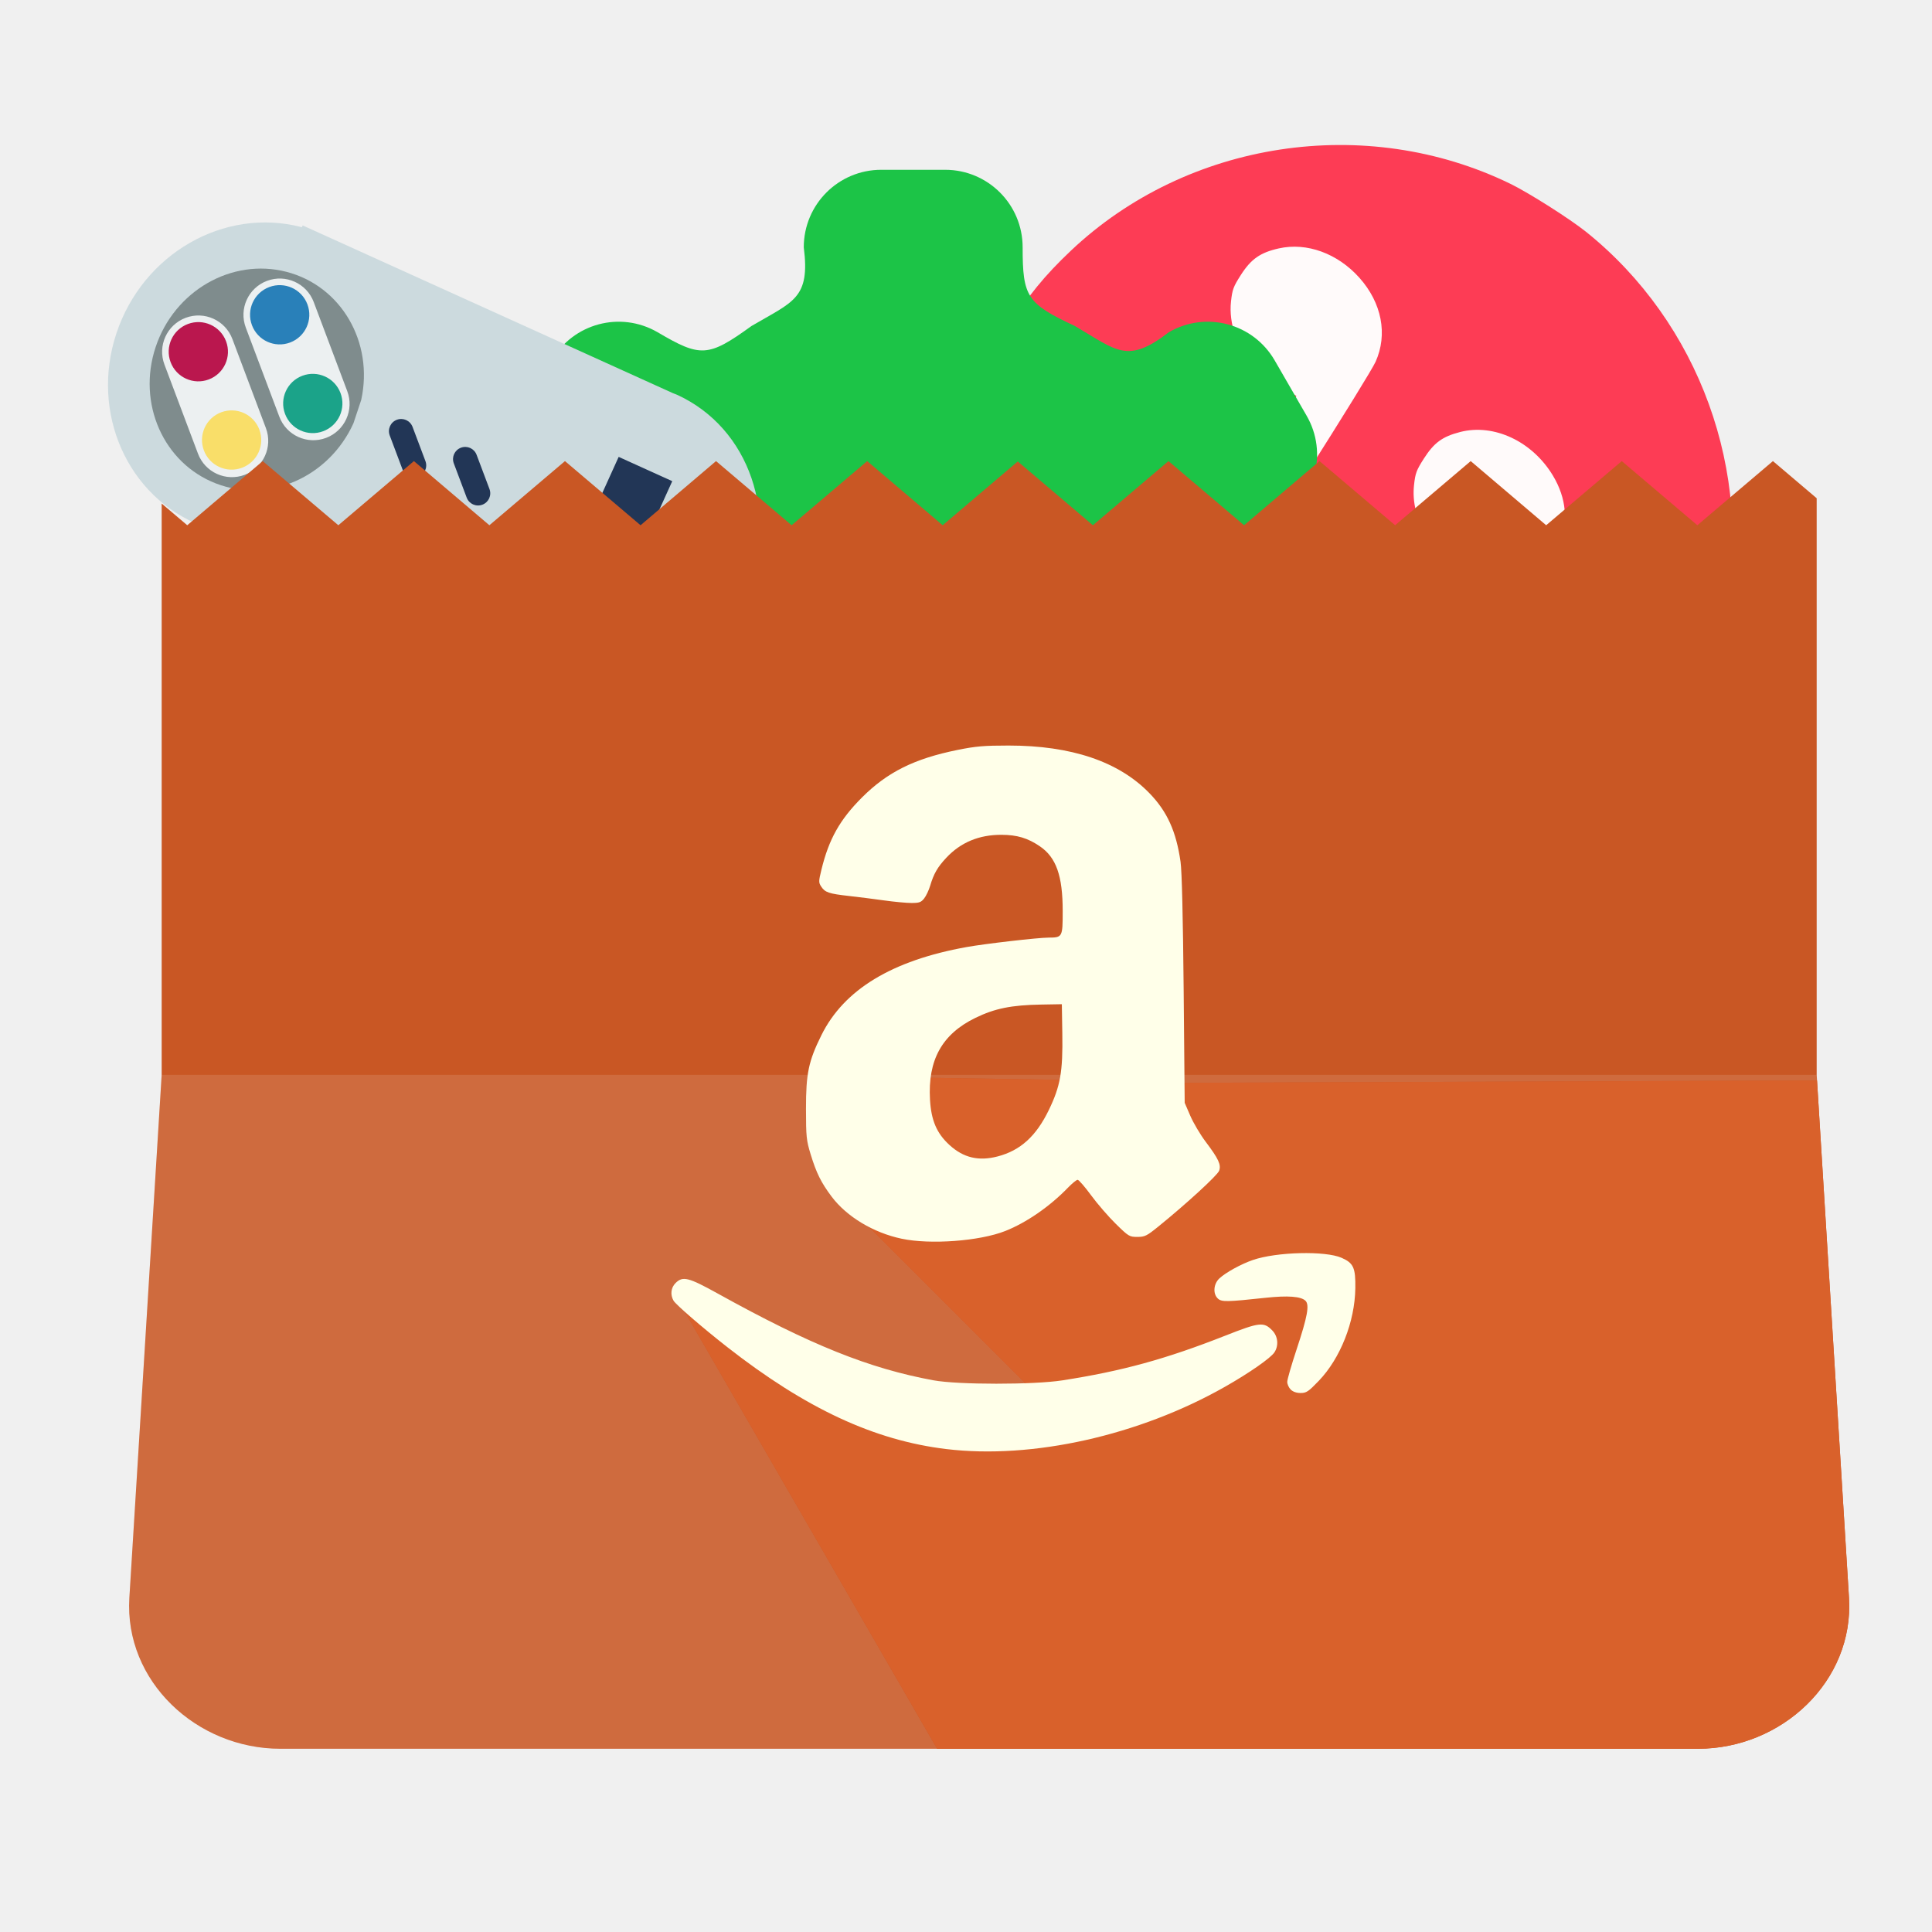
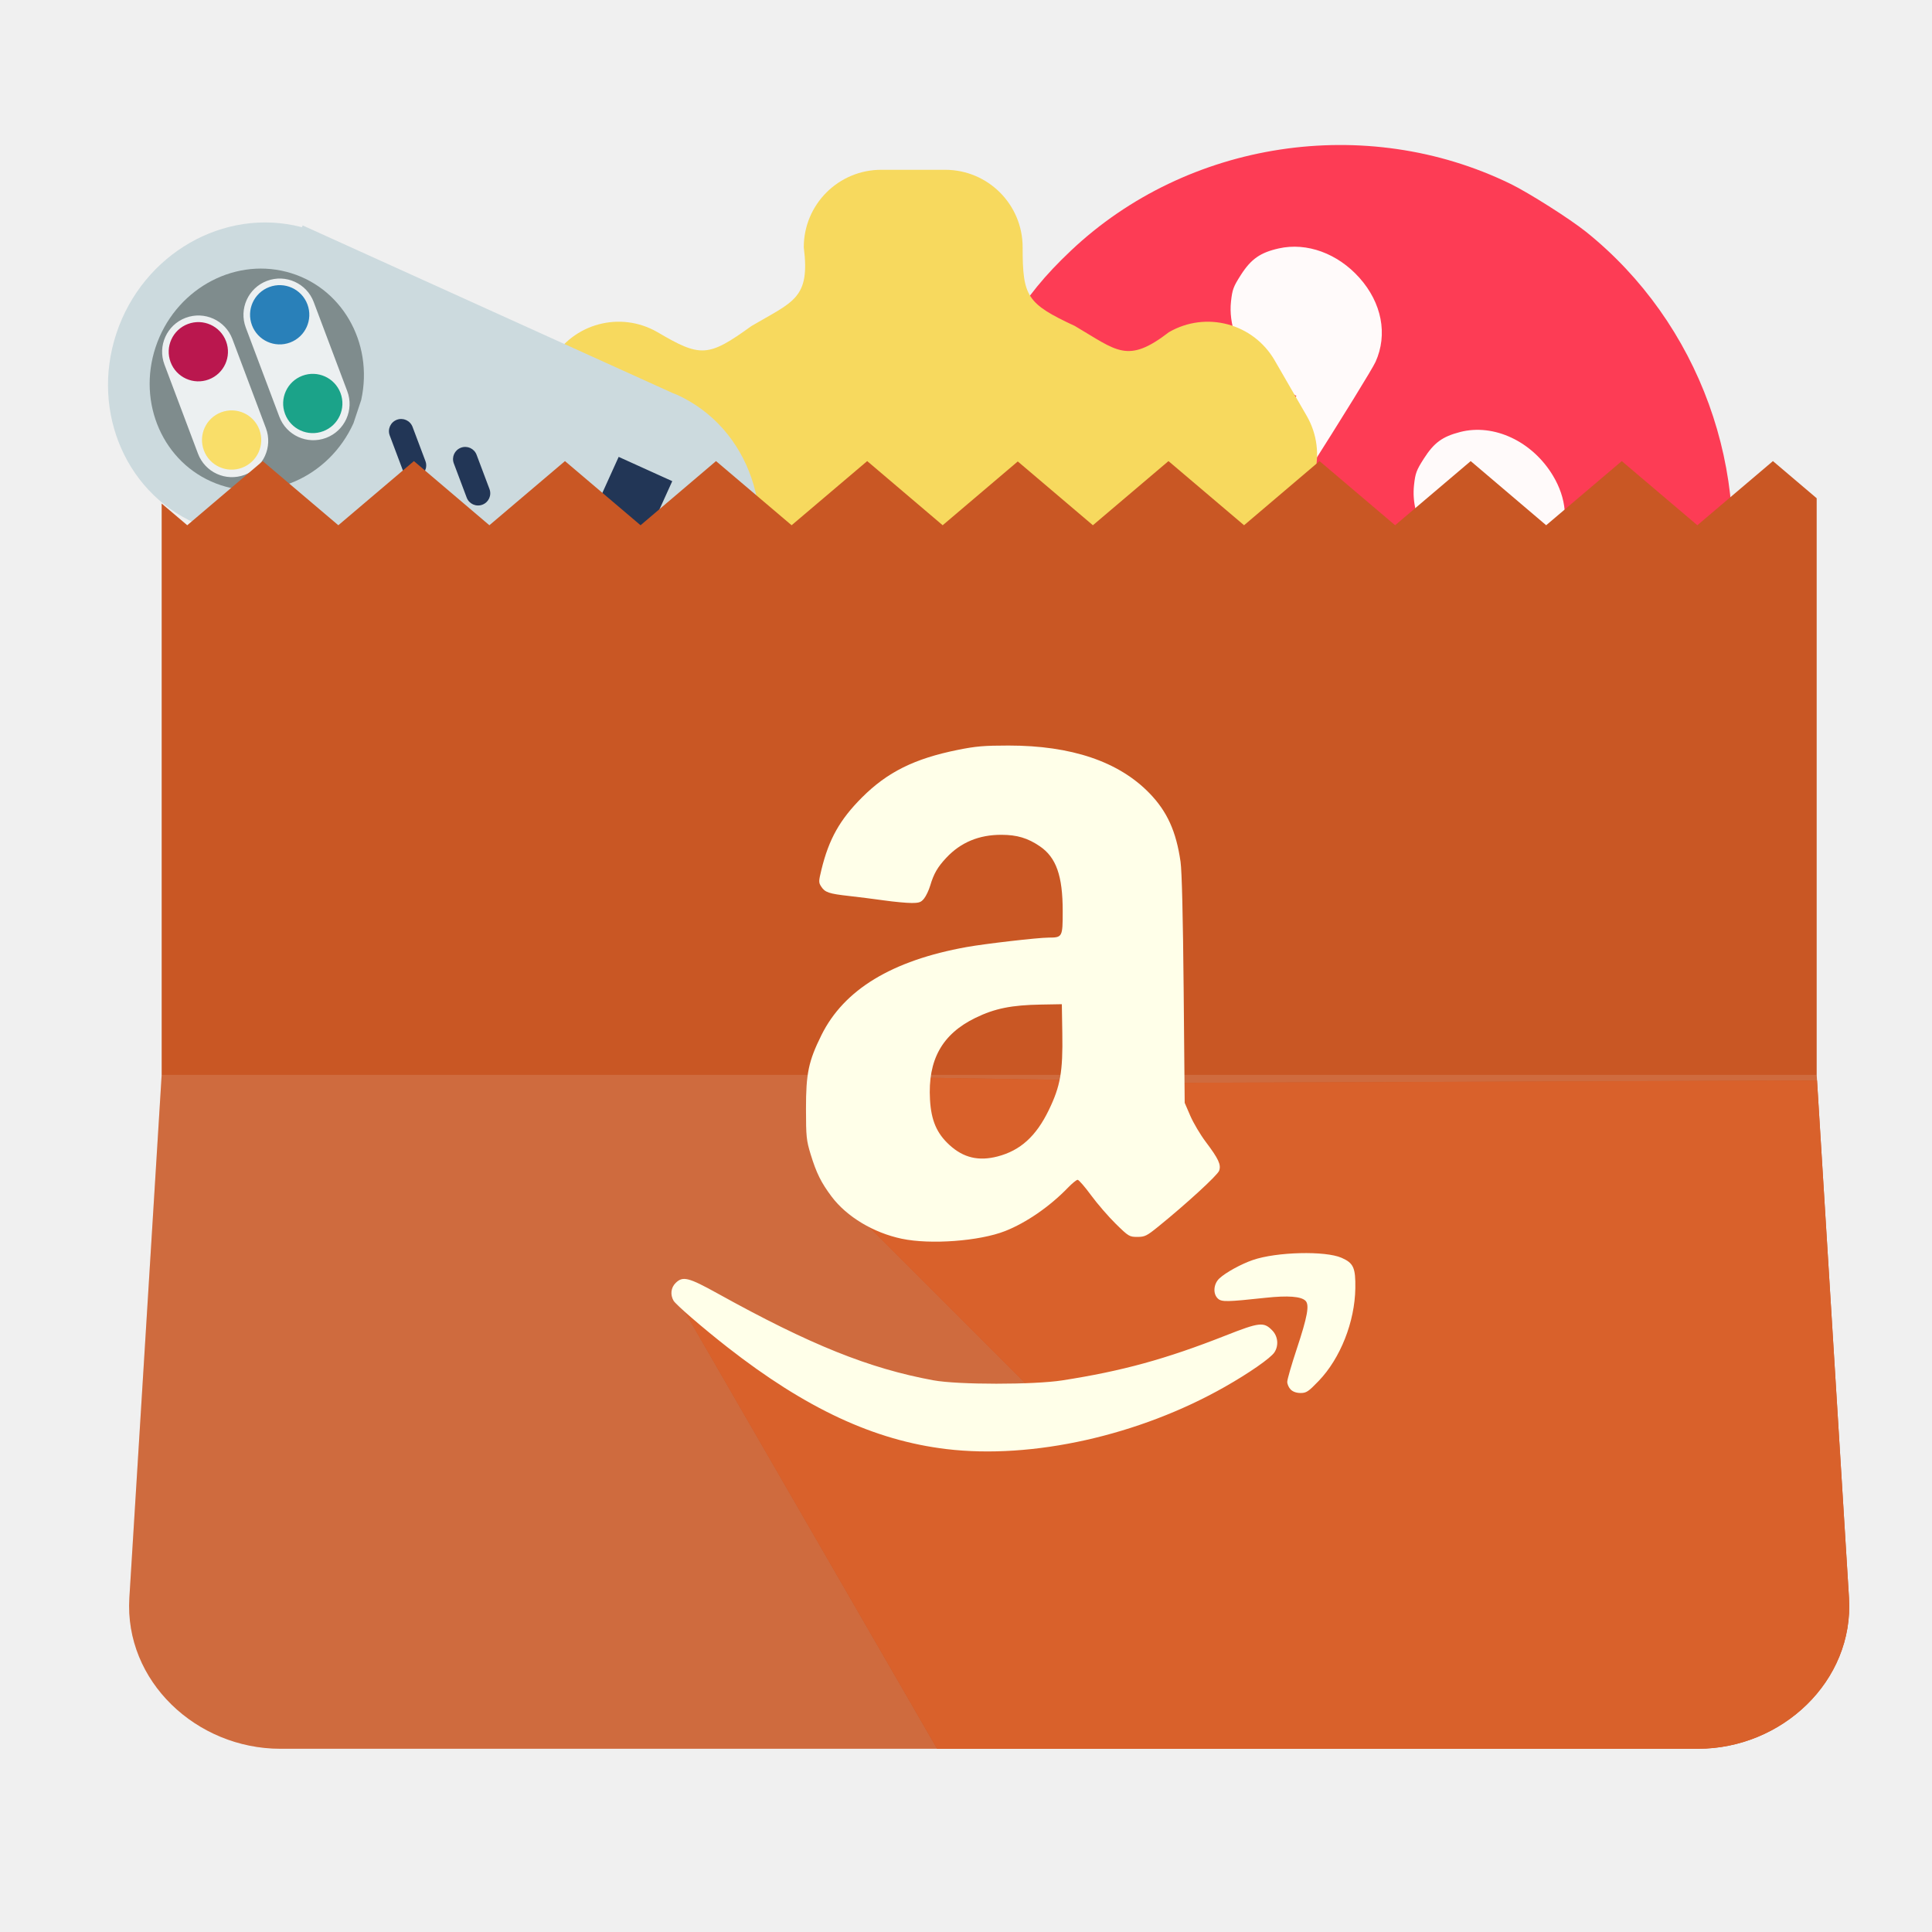
<svg xmlns="http://www.w3.org/2000/svg" xmlns:xlink="http://www.w3.org/1999/xlink" width="512" height="512" id="svg2" version="1.1">
  <defs id="defs4">
    <clipPath clipPathUnits="userSpaceOnUse" id="clipPath3855">
      <path id="path3857" d="m 69.625,122.194 -20,17 -6.781,-5.75 0,151.4 -8.562,138.594 c -1.368,22.118 17.84,40 40,40 l 375.719,0 c 22.16,0 41.368,-17.882 40,-40 l -8.562,-138.594 0,-152.806 -11.594,-9.844 -20.031,17 -20.031,-17 -20.031,17 -20,-17 -20.031,17 -20.031,-17 -20,17 -20.031,-17 -20.031,17 -19.906,-16.906 -19.906,16.906 -20,-17 -20.031,17 -20.031,-17 -20,17 -20.031,-17 -20.031,17 -20,-17 -20.031,17 z" style="color:#000000;fill:#c95724;fill-opacity:1;fill-rule:evenodd;stroke:none;stroke-width:1;marker:none;visibility:visible;display:inline;overflow:visible;enable-background:accumulate" />
    </clipPath>
    <clipPath id="clipPath-934514917-5">
      <g id="g17-0" transform="translate(0,-1004.362)">
        <path style="fill:#1890d0" id="path19-1" transform="matrix(15.33333,0,0,11.5,415,878.8622)" d="m -24,13 c 0,1.105 -0.672,2 -1.5,2 -0.828,0 -1.5,-0.895 -1.5,-2 0,-1.105 0.672,-2 1.5,-2 0.828,0 1.5,0.895 1.5,2 z" />
      </g>
    </clipPath>
    <clipPath id="clipPath-926608780-7">
      <g id="g12-2" transform="translate(0,-1004.362)">
        <path style="fill:#1890d0" id="path14-1" transform="matrix(15.33333,0,0,11.5,415,878.8622)" d="m -24,13 c 0,1.105 -0.672,2 -1.5,2 -0.828,0 -1.5,-0.895 -1.5,-2 0,-1.105 0.672,-2 1.5,-2 0.828,0 1.5,0.895 1.5,2 z" />
      </g>
    </clipPath>
    <clipPath id="clipPath-934514917">
      <g id="g17" transform="translate(0,-1004.362)">
        <path style="fill:#1890d0" id="path19" transform="matrix(15.33333,0,0,11.5,415,878.8622)" d="m -24,13 c 0,1.105 -0.672,2 -1.5,2 -0.828,0 -1.5,-0.895 -1.5,-2 0,-1.105 0.672,-2 1.5,-2 0.828,0 1.5,0.895 1.5,2 z" />
      </g>
    </clipPath>
    <clipPath id="clipPath-926608780">
      <g id="g12" transform="translate(0,-1004.362)">
        <path style="fill:#1890d0" id="path14" transform="matrix(15.33333,0,0,11.5,415,878.8622)" d="m -24,13 c 0,1.105 -0.672,2 -1.5,2 -0.828,0 -1.5,-0.895 -1.5,-2 0,-1.105 0.672,-2 1.5,-2 0.828,0 1.5,0.895 1.5,2 z" />
      </g>
    </clipPath>
    <linearGradient gradientTransform="rotate(-90,24,24)" gradientUnits="userSpaceOnUse" x2="47" x1="1" id="linearGradient3764">
      <stop id="stop7" stop-opacity="1" stop-color="#5eb6e8" />
      <stop id="stop9" stop-opacity="1" stop-color="#70bdea" offset="1" />
    </linearGradient>
    <clipPath id="clipPath3890" clipPathUnits="userSpaceOnUse">
      <g transform="translate(-169.089,-42.45523)" id="g3892" style="fill:#fb803b;fill-opacity:1">
        <path id="path3894" d="m 167.981,661.406 c -16.305,0 -29.498,13.194 -29.498,29.5 2.499,19.585 -4.023,20.627 -19.9,29.963 -16.552,11.956 -19.404,11.998 -35.819,2.343 -14.12,-8.153 -32.115,-3.352 -40.267,10.77 l -12.174,21.07 c -8.152,14.12 -3.351,32.114 10.769,40.266 18.087,7.498 15.503,14.06 15.686,32.31 2.064,20.358 0.983,22.992 -15.686,32.305 -14.12,8.153 -18.922,25.679 -10.769,39.8 l 12.174,21.069 c 8.152,14.121 26.147,18.922 40.267,10.77 15.876,-11.735 19.947,-6.528 35.819,2.81 18.036,8.446 19.9,10.931 19.9,29.498 0,16.305 13.193,29.499 29.498,29.499 l 24.348,0 c 16.305,0 29.498,-13.194 29.498,-29.499 -2.511,-19.281 4.353,-20.404 19.9,-29.732 16.539,-12.133 19.324,-12.278 35.819,-2.575 14.12,8.152 32.115,3.351 40.267,-10.77 l 12.174,-21.069 c 8.152,-14.122 3.351,-31.647 -10.769,-39.8 -18.088,-7.496 -15.503,-14.058 -15.686,-32.305 -2.064,-20.36 -0.983,-22.994 15.685,-32.31 14.12,-8.152 18.922,-26.147 10.769,-40.266 l -12.174,-21.07 c -8.152,-14.122 -26.147,-18.923 -40.267,-10.77 -15.85,12.207 -19.744,7.113 -35.819,-2.343 -18.292,-8.525 -19.9,-11.152 -19.9,-29.963 0,-16.305 -13.193,-29.5 -29.498,-29.5 z" style="color:#000000;fill:#fb803b;fill-opacity:1;fill-rule:evenodd;stroke:none;stroke-width:16;marker:none;visibility:visible;display:inline;overflow:visible;enable-background:accumulate" />
        <path style="color:#000000;fill:#fb803b;fill-opacity:1;fill-rule:evenodd;stroke:none;stroke-width:16;marker:none;visibility:visible;display:inline;overflow:visible;enable-background:accumulate" d="m 167.981,661.406 c -16.305,0 -29.498,13.194 -29.498,29.5 2.499,19.585 -4.023,20.627 -19.9,29.963 -16.552,11.956 -19.404,11.998 -35.819,2.343 -14.12,-8.153 -32.115,-3.352 -40.267,10.77 l -12.174,21.07 c -8.152,14.12 -3.351,32.114 10.769,40.266 18.087,7.498 15.503,14.06 15.686,32.31 2.064,20.358 0.983,22.992 -15.686,32.305 -14.12,8.153 -18.922,25.679 -10.769,39.8 l 12.174,21.069 c 8.152,14.121 26.147,18.922 40.267,10.77 15.876,-11.735 19.947,-6.528 35.819,2.81 18.036,8.446 19.9,10.931 19.9,29.498 0,16.305 13.193,29.499 29.498,29.499 l 24.348,0 c 16.305,0 29.498,-13.194 29.498,-29.499 -2.511,-19.281 4.353,-20.404 19.9,-29.732 16.539,-12.133 19.324,-12.278 35.819,-2.575 14.12,8.152 32.115,3.351 40.267,-10.77 l 12.174,-21.069 c 8.152,-14.122 3.351,-31.647 -10.769,-39.8 -18.088,-7.496 -15.503,-14.058 -15.686,-32.305 -2.064,-20.36 -0.983,-22.994 15.685,-32.31 14.12,-8.152 18.922,-26.147 10.769,-40.266 l -12.174,-21.07 c -8.152,-14.122 -26.147,-18.923 -40.267,-10.77 -15.85,12.207 -19.744,7.113 -35.819,-2.343 -18.292,-8.525 -19.9,-11.152 -19.9,-29.963 0,-16.305 -13.193,-29.5 -29.498,-29.5 z" id="path3896" />
        <path id="path3898" d="m 167.981,661.406 c -16.305,0 -29.498,13.194 -29.498,29.5 2.499,19.585 -4.023,20.627 -19.9,29.963 -16.552,11.956 -19.404,11.998 -35.819,2.343 -14.12,-8.153 -32.115,-3.352 -40.267,10.77 l -12.174,21.07 c -8.152,14.12 -3.351,32.114 10.769,40.266 18.087,7.498 15.503,14.06 15.686,32.31 2.064,20.358 0.983,22.992 -15.686,32.305 -14.12,8.153 -18.922,25.679 -10.769,39.8 l 12.174,21.069 c 8.152,14.121 26.147,18.922 40.267,10.77 15.876,-11.735 19.947,-6.528 35.819,2.81 18.036,8.446 19.9,10.931 19.9,29.498 0,16.305 13.193,29.499 29.498,29.499 l 24.348,0 c 16.305,0 29.498,-13.194 29.498,-29.499 -2.511,-19.281 4.353,-20.404 19.9,-29.732 16.539,-12.133 19.324,-12.278 35.819,-2.575 14.12,8.152 32.115,3.351 40.267,-10.77 l 12.174,-21.069 c 8.152,-14.122 3.351,-31.647 -10.769,-39.8 -18.088,-7.496 -15.503,-14.058 -15.686,-32.305 -2.064,-20.36 -0.983,-22.994 15.685,-32.31 14.12,-8.152 18.922,-26.147 10.769,-40.266 l -12.174,-21.07 c -8.152,-14.122 -26.147,-18.923 -40.267,-10.77 -15.85,12.207 -19.744,7.113 -35.819,-2.343 -18.292,-8.525 -19.9,-11.152 -19.9,-29.963 0,-16.305 -13.193,-29.5 -29.498,-29.5 z" style="color:#000000;fill:#fb803b;fill-opacity:1;fill-rule:evenodd;stroke:none;stroke-width:16;marker:none;visibility:visible;display:inline;overflow:visible;enable-background:accumulate" />
      </g>
    </clipPath>
    <clipPath id="clipPath3872" clipPathUnits="userSpaceOnUse">
      <path id="path3874" d="m 302.909,244.008 c -7.955,0 -14.392,6.438 -14.392,14.393 1.22,9.556 -1.963,10.064 -9.709,14.619 -8.076,5.833 -9.468,5.854 -17.476,1.143 -6.889,-3.978 -15.669,-1.635 -19.647,5.255 l -5.94,10.28 c -3.978,6.889 -1.635,15.669 5.254,19.646 8.825,3.658 7.564,6.86 7.653,15.764 1.007,9.933 0.48,11.218 -7.653,15.762 -6.889,3.978 -9.232,12.529 -5.254,19.419 l 5.94,10.28 c 3.978,6.89 12.757,9.232 19.647,5.255 7.746,-5.725 9.732,-3.185 17.476,1.371 8.8,4.121 9.709,5.333 9.709,14.392 0,7.955 6.437,14.393 14.392,14.393 l 11.879,0 c 7.955,0 14.392,-6.438 14.392,-14.393 -1.225,-9.407 2.124,-9.955 9.709,-14.507 8.069,-5.92 9.428,-5.99 17.476,-1.257 6.889,3.978 15.669,1.635 19.647,-5.255 l 5.94,-10.28 c 3.978,-6.89 1.635,-15.441 -5.254,-19.419 -8.825,-3.657 -7.564,-6.859 -7.653,-15.762 -1.007,-9.934 -0.479,-11.219 7.653,-15.764 6.89,-3.978 9.232,-12.757 5.254,-19.646 l -5.94,-10.28 c -3.978,-6.89 -12.757,-9.233 -19.647,-5.255 -7.733,5.956 -9.634,3.471 -17.476,-1.143 -8.925,-4.159 -9.709,-5.441 -9.709,-14.619 0,-7.956 -6.437,-14.393 -14.392,-14.393 z" style="color:#000000;fill:#fb803b;fill-opacity:1;fill-rule:evenodd;stroke:none;stroke-width:16;marker:none;visibility:visible;display:inline;overflow:visible;enable-background:accumulate" />
    </clipPath>
    <clipPath id="clipPath3845" clipPathUnits="userSpaceOnUse">
      <path style="color:#000000;fill:#ce8757;fill-opacity:1;fill-rule:evenodd;stroke:none;stroke-width:46.6;marker:none;visibility:visible;display:inline;overflow:visible;enable-background:accumulate" d="m 416.183,301.685 0,162.276 c 0,8.706 -7.009,15.714 -15.714,15.714 l -240.147,0 c -8.706,0 -15.714,-7.009 -15.714,-15.714 l 0,-162.276 z" id="path3847" />
    </clipPath>
    <linearGradient gradientUnits="userSpaceOnUse" y2="464.236" x2="402.874" y1="15.664" x1="-522.857" id="linearGradient3835" xlink:href="#linearGradient3837" />
    <clipPath clipPathUnits="userSpaceOnUse" id="clipPath3891">
      <path id="path3893" d="m 14.93,1019.952 c -1.088,0 -1.969,0.881 -1.969,1.969 0.167,1.307 -0.269,1.377 -1.328,2 -1.105,0.798 -1.295,0.801 -2.391,0.156 -0.942,-0.544 -2.143,-0.224 -2.688,0.719 l -0.812,1.406 c -0.544,0.942 -0.224,2.143 0.719,2.688 1.207,0.5 1.035,0.938 1.047,2.156 0.138,1.359 0.066,1.535 -1.047,2.156 -0.942,0.544 -1.263,1.714 -0.719,2.656 l 0.812,1.406 c 0.544,0.942 1.745,1.263 2.688,0.719 1.06,-0.783 1.331,-0.436 2.391,0.188 1.204,0.564 1.328,0.73 1.328,1.969 0,1.088 0.881,1.969 1.969,1.969 l 1.625,0 c 1.088,0 1.969,-0.881 1.969,-1.969 -0.168,-1.287 0.29,-1.362 1.328,-1.984 1.104,-0.81 1.29,-0.82 2.391,-0.172 0.942,0.544 2.143,0.224 2.688,-0.719 l 0.812,-1.406 c 0.544,-0.943 0.224,-2.112 -0.719,-2.656 -1.207,-0.5 -1.035,-0.938 -1.047,-2.156 -0.138,-1.359 -0.066,-1.535 1.047,-2.156 0.942,-0.544 1.263,-1.745 0.719,-2.688 l -0.812,-1.406 c -0.544,-0.943 -1.745,-1.263 -2.688,-0.719 -1.058,0.815 -1.318,0.475 -2.391,-0.156 -1.221,-0.569 -1.328,-0.744 -1.328,-2 0,-1.088 -0.881,-1.969 -1.969,-1.969 z" style="color:#000000;fill:#385a5a;fill-opacity:1;fill-rule:evenodd;stroke:none;stroke-width:16;marker:none;visibility:visible;display:inline;overflow:visible;enable-background:accumulate" />
    </clipPath>
    <linearGradient id="linearGradient3783-6">
      <stop style="stop-color:#000000;stop-opacity:1;" offset="0" id="stop3785-8" />
      <stop style="stop-color:#fb5549;stop-opacity:0;" offset="1" id="stop3787-8" />
    </linearGradient>
    <linearGradient xlink:href="#linearGradient3783-6" id="linearGradient3789-6" x1="-3045.61" y1="379.882" x2="-1068.817" y2="1369.831" gradientUnits="userSpaceOnUse" />
    <clipPath clipPathUnits="userSpaceOnUse" id="clipPath3793-8">
      <path d="m -937.143,872.362 a 762.857,762.857 0 1 1 -1525.714,0 762.857,762.857 0 1 1 1525.714,0 z" id="path3795-3" style="fill:#fb5549;fill-opacity:1;fill-rule:evenodd;stroke:none" />
    </clipPath>
    <linearGradient xlink:href="#linearGradient3783-6" id="linearGradient3821-5" gradientUnits="userSpaceOnUse" x1="-3045.61" y1="379.882" x2="-1068.817" y2="1369.831" />
    <clipPath id="clipPath3899" clipPathUnits="userSpaceOnUse">
      <path style="color:#000000;fill:#1cc1c1;fill-opacity:1;fill-rule:evenodd;stroke:none;stroke-width:46.6;marker:none;visibility:visible;display:inline;overflow:visible;enable-background:accumulate" d="m 54.286,83.429 407.143,0 c 16.62,0 30,13.38 30,30 0,48.333 -4.286,96.667 -4.286,145 l 0,145 c 0,16.62 -13.38,30 -30,30 l -397.143,0 c -16.62,0 -30,-13.38 -30,-30 l 0,-145 c 0,-48.333 -5.714,-96.667 -5.714,-145 0,-16.62 13.38,-30 30,-30 z" id="path3901" />
    </clipPath>
    <linearGradient gradientUnits="userSpaceOnUse" y2="420.014" x2="470.714" y1="-22.843" x1="-217.5" id="linearGradient3895" xlink:href="#linearGradient3889" />
    <linearGradient y2="1369.831" x2="-1068.817" y1="379.882" x1="-3045.61" gradientUnits="userSpaceOnUse" id="linearGradient3821" xlink:href="#linearGradient3783" />
    <clipPath id="clipPath3793" clipPathUnits="userSpaceOnUse">
      <path style="fill:#fb5549;fill-opacity:1;fill-rule:evenodd;stroke:none" id="path3795" d="m -937.143,872.362 a 762.857,762.857 0 1 1 -1525.714,0 762.857,762.857 0 1 1 1525.714,0 z" />
    </clipPath>
    <linearGradient gradientUnits="userSpaceOnUse" y2="1369.831" x2="-1068.817" y1="379.882" x1="-3045.61" id="linearGradient3789" xlink:href="#linearGradient3783" />
    <linearGradient id="linearGradient3783">
      <stop id="stop3785" offset="0" style="stop-color:#000000;stop-opacity:1;" />
      <stop id="stop3787" offset="1" style="stop-color:#fb5549;stop-opacity:0;" />
    </linearGradient>
    <linearGradient id="linearGradient3889">
      <stop id="stop3891" offset="0" style="stop-color:#000000;stop-opacity:1;" />
      <stop id="stop3893" offset="1" style="stop-color:#000000;stop-opacity:0;" />
    </linearGradient>
    <linearGradient id="linearGradient3837">
      <stop style="stop-color:#000000;stop-opacity:0.648" offset="0" id="stop3839" />
      <stop style="stop-color:#000000;stop-opacity:0;" offset="1" id="stop3841" />
    </linearGradient>
  </defs>
  <g id="layer1" transform="translate(0,-540.3622)">
    <g id="g3868" transform="matrix(0.3583203,0.2278016,0.2278016,-0.3583203,204.4981,715.9135)">
      <path id="path2984-1" d="M 228.904,499.465 C 129.12,488.152 44.148,414.03 19.707,316.981 14.203,295.126 12.285,278.952 12.346,254.915 12.448,215.001 20.365,181.082 37.708,146.251 62.462,96.538 106.32,54.408 156.729,31.919 232.849,-2.041 321.803,4.834 390.838,50.013 c 38.064,24.91 68.199,58.849 87.014,97.998 17.13,35.641 24.493,68.125 24.493,108.047 0,31.654 -5.212,60.455 -15.967,88.228 -32.796,84.694 -111.538,145.306 -201.654,155.226 -12.777,1.406 -43.228,1.381 -55.82,-0.046 z" style="fill:#fd3c55" />
      <path id="path2982" d="m 180.802,399.4 c 20.203,-5.723 33.935,-20.293 36.62,-38.852 0.664,-4.588 1.149,-39.495 1.162,-83.598 l 0.023,-75.721 2.574,-1.641 c 8.829,-5.63 56.924,-14.817 103.086,-19.692 15.454,-1.632 18.287,-1.68 19.153,-0.322 0.564,0.884 0.894,23.748 0.741,51.329 l -0.275,49.736 -9.814,-0.38 c -12.664,-0.491 -21.369,1.172 -31.637,6.041 -10.814,5.128 -18.792,12.674 -23.487,22.214 -3.31,6.726 -3.706,8.58 -3.686,17.27 0.027,11.734 2.384,17.766 10.212,26.128 14.887,15.905 41.173,19.25 63.503,8.081 14.702,-7.354 23.88,-19.332 26.318,-34.35 0.754,-4.646 1.184,-48.043 1.19,-120.139 0.009,-107.06 -0.096,-112.922 -2.028,-113.955 -4.264,-2.281 -45.803,1.58 -79.194,7.361 -33.556,5.809 -102.038,22.517 -106.1,25.885 -1.123,0.931 -1.497,21.775 -1.726,96.238 l -0.293,95.049 -12.585,-0.355 c -8.891,-0.251 -14.575,0.18 -19.364,1.467 -14.952,4.018 -27.937,14.179 -34.095,26.68 -3.355,6.811 -3.743,8.62 -3.718,17.347 0.034,11.798 2.733,18.282 11.101,26.672 12.638,12.671 32.663,17.075 52.32,11.506 z" style="fill:#fffafa" />
    </g>
-     <g id="g3823" transform="matrix(0.6959321,0,0,0.6961477,116.6338,124.9228)" style="fill:#1cc447;fill-opacity:1">
-       <path style="color:#000000;fill:#1cc447;fill-opacity:1;fill-rule:evenodd;stroke:none;stroke-width:16;marker:none;visibility:visible;display:inline;overflow:visible;enable-background:accumulate" d="m 167.981,661.406 c -16.305,0 -29.498,13.194 -29.498,29.5 2.499,19.585 -4.023,20.627 -19.9,29.963 -16.552,11.956 -19.404,11.998 -35.819,2.343 -14.12,-8.153 -32.115,-3.352 -40.267,10.77 l -12.174,21.07 c -8.152,14.12 -3.351,32.114 10.769,40.266 18.087,7.498 15.503,14.06 15.686,32.31 2.064,20.358 0.983,22.992 -15.686,32.305 -14.12,8.153 -18.922,25.679 -10.769,39.8 l 12.174,21.069 c 8.152,14.121 26.147,18.922 40.267,10.77 15.876,-11.735 19.947,-6.528 35.819,2.81 18.036,8.446 19.9,10.931 19.9,29.498 0,16.305 13.193,29.499 29.498,29.499 l 24.348,0 c 16.305,0 29.498,-13.194 29.498,-29.499 -2.511,-19.281 4.353,-20.404 19.9,-29.732 16.539,-12.133 19.324,-12.278 35.819,-2.575 14.12,8.152 32.115,3.351 40.267,-10.77 l 12.174,-21.069 c 8.152,-14.122 3.351,-31.647 -10.769,-39.8 -18.088,-7.496 -15.503,-14.058 -15.686,-32.305 -2.064,-20.36 -0.983,-22.994 15.685,-32.31 14.12,-8.152 18.922,-26.147 10.769,-40.266 l -12.174,-21.07 c -8.152,-14.122 -26.147,-18.923 -40.267,-10.77 -15.85,12.207 -19.744,7.113 -35.819,-2.343 -18.292,-8.525 -19.9,-11.152 -19.9,-29.963 0,-16.305 -13.193,-29.5 -29.498,-29.5 z" id="path3825" />
+     <g id="g3823" transform="matrix(0.6959321,0,0,0.6961477,116.6338,124.9228)" style="fill:#f7d95e;fill-opacity:1">
+       <path style="color:#000000;fill:#f7d95e;fill-opacity:1;fill-rule:evenodd;stroke:none;stroke-width:16;marker:none;visibility:visible;display:inline;overflow:visible;enable-background:accumulate" d="m 167.981,661.406 c -16.305,0 -29.498,13.194 -29.498,29.5 2.499,19.585 -4.023,20.627 -19.9,29.963 -16.552,11.956 -19.404,11.998 -35.819,2.343 -14.12,-8.153 -32.115,-3.352 -40.267,10.77 l -12.174,21.07 c -8.152,14.12 -3.351,32.114 10.769,40.266 18.087,7.498 15.503,14.06 15.686,32.31 2.064,20.358 0.983,22.992 -15.686,32.305 -14.12,8.153 -18.922,25.679 -10.769,39.8 l 12.174,21.069 c 8.152,14.121 26.147,18.922 40.267,10.77 15.876,-11.735 19.947,-6.528 35.819,2.81 18.036,8.446 19.9,10.931 19.9,29.498 0,16.305 13.193,29.499 29.498,29.499 l 24.348,0 c 16.305,0 29.498,-13.194 29.498,-29.499 -2.511,-19.281 4.353,-20.404 19.9,-29.732 16.539,-12.133 19.324,-12.278 35.819,-2.575 14.12,8.152 32.115,3.351 40.267,-10.77 l 12.174,-21.069 c 8.152,-14.122 3.351,-31.647 -10.769,-39.8 -18.088,-7.496 -15.503,-14.058 -15.686,-32.305 -2.064,-20.36 -0.983,-22.994 15.685,-32.31 14.12,-8.152 18.922,-26.147 10.769,-40.266 l -12.174,-21.07 c -8.152,-14.122 -26.147,-18.923 -40.267,-10.77 -15.85,12.207 -19.744,7.113 -35.819,-2.343 -18.292,-8.525 -19.9,-11.152 -19.9,-29.963 0,-16.305 -13.193,-29.5 -29.498,-29.5 z" id="path3825" />
    </g>
    <g transform="matrix(-3.527812,-1.598329,-1.598329,3.527812,237.543,616.5407)" id="g3341">
      <path style="fill:#ccdade;fill-opacity:1;fill-rule:evenodd;stroke:#003bc3;stroke-width:0;stroke-linecap:square;stroke-linejoin:miter;stroke-miterlimit:2.013" d="m 10.634,12.882 c -0.33,4.98e-4 -0.663,0.019 -0.998,0.056 C 4.28,13.522 0.317,18.594 0.677,24.403 1.037,30.212 5.592,34.665 10.972,34.47 c 2.355,-0.085 4.495,-1.047 6.159,-2.591 l 13.318,0 c 1.657,1.5 3.774,2.457 6.113,2.593 5.435,0.314 10.156,-3.897 10.754,-9.594 0.598,-5.697 -3.138,-10.893 -8.506,-11.836 -0.019,-0.003 -0.038,-0.005 -0.058,-0.008 l 0,-0.136 -1.936,0 -25.88,0 c -0.101,-0.003 -0.2,-0.016 -0.301,-0.016 z" id="shape0" />
      <path style="fill:#7f8c8d;fill-rule:evenodd;stroke:#003bc3;stroke-width:0;stroke-linecap:square;stroke-linejoin:miter;stroke-miterlimit:2" d="m 30.002,23.795 c 8.21e-4,4.06 3.015,7.412 6.864,7.634 3.85,0.223 7.194,-2.761 7.617,-6.797 0.423,-4.035 -2.222,-7.716 -6.025,-8.383 -3.803,-0.667 -7.439,1.911 -8.281,5.873" stroke-miterlimit="2" id="shape3" />
      <path style="fill:#223656;fill-opacity:1;fill-rule:evenodd;stroke:#003bc3;stroke-width:0;stroke-linecap:square;stroke-linejoin:miter;stroke-miterlimit:2.013" d="m 8.497,18.401 0,3.373 -3.826,0 0,3.954 3.826,0 0,4.038 4.026,0 0,-4.038 3.85,0 0,-3.954 -3.85,0 0,-3.373 -4.026,0 z m 13.528,3.638 c -0.213,0 -0.425,0.082 -0.589,0.245 l -1.768,1.768 c -0.327,0.327 -0.327,0.851 0,1.178 0.327,0.327 0.851,0.327 1.178,0 l 1.768,-1.768 c 0.327,-0.327 0.327,-0.851 0,-1.178 -0.163,-0.163 -0.376,-0.245 -0.589,-0.245 z m 4.782,0.068 c -0.213,0 -0.427,0.082 -0.591,0.245 l -1.768,1.768 c -0.327,0.327 -0.327,0.853 0,1.18 0.327,0.327 0.853,0.327 1.18,0 l 1.768,-1.768 c 0.327,-0.327 0.327,-0.853 0,-1.18 -0.163,-0.163 -0.376,-0.245 -0.589,-0.245 z" id="shape4" />
      <rect style="fill:#ecf0f1;fill-rule:evenodd;stroke:#003bc3;stroke-width:0;stroke-linecap:square;stroke-linejoin:miter;stroke-miterlimit:2.013" y="37.663" x="4.113" ry="2.483" rx="2.483" height="4.966" width="11.479" stroke-miterlimit="2.013" transform="matrix(0.7071068,-0.7071068,0.7071068,0.7071068,0,0)" id="shape8" />
      <path style="fill:#1ba389;fill-opacity:1;fill-rule:evenodd;stroke:#003bc3;stroke-width:0;stroke-linecap:square;stroke-linejoin:miter;stroke-miterlimit:2" d="m 34.529,22.277 c -0.792,-0.792 -2.075,-0.792 -2.867,0 -0.792,0.792 -0.792,2.075 0,2.867 0.792,0.792 2.075,0.792 2.867,0 0.792,-0.792 0.792,-2.075 0,-2.867" stroke-miterlimit="2" id="shape9" />
      <path style="fill:#2980b9;fill-opacity:1;fill-rule:evenodd;stroke:#003bc3;stroke-width:0;stroke-linecap:square;stroke-linejoin:miter;stroke-miterlimit:2" d="m 39.097,17.683 c -0.792,-0.792 -2.075,-0.792 -2.867,0 -0.792,0.792 -0.792,2.075 0,2.867 0.792,0.792 2.075,0.792 2.867,0 0.792,-0.792 0.792,-2.075 0,-2.867" stroke-miterlimit="2" id="shape10" />
      <rect style="fill:#ecf0f1;fill-rule:evenodd;stroke:#003bc3;stroke-width:0;stroke-linecap:square;stroke-linejoin:miter;stroke-miterlimit:2" y="43.763" x="3.708" ry="2.483" rx="2.483" height="4.966" width="11.479" stroke-miterlimit="2" transform="matrix(0.7071068,-0.7071068,0.7071068,0.7071068,0,0)" id="shape11" />
      <path style="fill:#f9de69;fill-opacity:1;fill-rule:evenodd;stroke:#003bc3;stroke-width:0;stroke-linecap:square;stroke-linejoin:miter;stroke-miterlimit:2" d="m 38.556,26.846 c -0.792,-0.792 -2.075,-0.792 -2.867,0 -0.792,0.792 -0.792,2.075 0,2.867 0.792,0.792 2.075,0.792 2.867,0 0.792,-0.792 0.792,-2.075 0,-2.867" stroke-miterlimit="2" id="shape12" />
      <path style="fill:#ba174e;fill-opacity:1;fill-rule:evenodd;stroke:#003bc3;stroke-width:0;stroke-linecap:square;stroke-linejoin:miter;stroke-miterlimit:2" d="m 43.124,22.283 c -0.792,-0.792 -2.075,-0.792 -2.867,0 -0.792,0.792 -0.792,2.075 0,2.867 0.792,0.792 2.075,0.792 2.867,0 0.792,-0.792 0.792,-2.075 0,-2.867" stroke-miterlimit="2" id="shape13" />
    </g>
    <path style="color:#000000;fill:#c95724;fill-opacity:1;fill-rule:evenodd;stroke:none;stroke-width:1;marker:none;visibility:visible;display:inline;overflow:visible;enable-background:accumulate" d="m 69.625,122.194 -20,17 -6.781,-5.75 0,151.4 -8.562,138.594 c -1.368,22.118 17.84,40 40,40 l 375.719,0 c 22.16,0 41.368,-17.882 40,-40 l -8.562,-138.594 0,-152.806 -11.594,-9.844 -20.031,17 -20.031,-17 -20.031,17 -20,-17 -20.031,17 -20.031,-17 -20,17 -20.031,-17 -20.031,17 -19.906,-16.906 -19.906,16.906 -20,-17 -20.031,17 -20.031,-17 -20,17 -20.031,-17 -20.031,17 -20,-17 -20.031,17 z" transform="translate(0,540.3622)" id="rect3797" />
    <path style="color:#000000;fill:#ffffff;fill-opacity:0.12;fill-rule:evenodd;stroke:none;stroke-width:1;marker:none;visibility:visible;display:inline;overflow:visible;enable-background:accumulate" d="M 42.844 284.844 L 34.281 423.438 C 32.913 445.555 52.121 463.438 74.281 463.438 L 248.344 463.438 L 180.719 346.281 L 215.719 368.438 L 277.156 372 L 222.156 317 L 242.156 285.562 L 287.844 286.281 L 277.156 309.156 L 302.156 287 L 481.531 286.344 L 481.438 284.844 L 42.844 284.844 z " transform="translate(0,540.3622)" id="path3830" />
    <path style="fill:#d9612b;fill-opacity:1;stroke:none" d="m 222.143,317 55,55 -61.429,-3.571 -35,-22.143 73.042,126.513 269.101,9.916 L 495,286.286 302.143,287 l -25,22.143 10.714,-22.857 -45.714,-0.714 z" id="path3851" transform="translate(0,540.3622)" clip-path="url(#clipPath3855)" />
    <g id="g3847" transform="matrix(0.8328899,0,0,0.8328899,48.24424,141.117)">
      <path style="fill:#ffffe9;fill-opacity:1" d="m 243.203,940.418 c -22.921,-2.753 -44.652,-12.859 -69.639,-32.385 -7.833,-6.121 -16.454,-13.566 -17.184,-14.84 -1.088,-1.899 -0.832,-4.12 0.644,-5.596 2.295,-2.295 4.08,-1.849 13.512,3.379 29.359,16.274 48.053,23.791 68.538,27.562 7.795,1.435 31.83,1.447 41.013,0.021 19.021,-2.954 32.924,-6.771 51.912,-14.252 10.895,-4.293 12.209,-4.433 14.933,-1.589 1.779,1.857 2.05,4.776 0.643,6.924 -1.195,1.824 -8.037,6.585 -15.765,10.971 -27.317,15.503 -61.26,23.09 -88.607,19.805 z m 109.551,-18.94 c -0.606,-0.606 -1.101,-1.707 -1.101,-2.448 0,-0.741 1.339,-5.386 2.976,-10.322 3.46,-10.435 4.144,-14.163 2.838,-15.469 -1.404,-1.404 -5.607,-1.721 -12.696,-0.959 -12.309,1.325 -13.968,1.355 -15.163,0.273 -1.657,-1.499 -1.441,-4.66 0.437,-6.421 2.009,-1.882 6.913,-4.582 10.678,-5.877 7.542,-2.595 23.072,-2.973 28.238,-0.688 3.784,1.674 4.451,3.158 4.355,9.684 -0.157,10.671 -4.755,22.306 -11.648,29.478 -3.285,3.417 -3.928,3.848 -5.756,3.848 -1.323,0 -2.45,-0.393 -3.159,-1.101 z" id="path2984" />
      <path style="fill:#ffffe9;fill-opacity:1" d="m 228.99,873.493 c -9.004,-1.9 -17.493,-7 -22.303,-13.4 -3.329,-4.428 -4.855,-7.503 -6.669,-13.437 -1.366,-4.469 -1.483,-5.604 -1.491,-14.482 -0.01,-11.285 0.802,-15.166 4.908,-23.458 7.182,-14.504 22.426,-23.752 46.211,-28.034 5.871,-1.057 22.683,-2.994 26.057,-3.003 4.425,-0.011 4.505,-0.161 4.505,-8.432 0,-11.238 -2.059,-17.074 -7.276,-20.627 -3.853,-2.623 -7.245,-3.637 -12.21,-3.65 -7.147,-0.018 -12.967,2.406 -17.555,7.311 -2.783,2.976 -3.992,5.07 -5.121,8.871 -0.426,1.433 -1.288,3.26 -1.916,4.058 -0.975,1.24 -1.565,1.452 -4.034,1.452 -1.591,0 -5.513,-0.368 -8.715,-0.817 -3.203,-0.45 -8.228,-1.086 -11.168,-1.413 -6.376,-0.711 -7.626,-1.131 -8.831,-2.97 -0.855,-1.305 -0.851,-1.658 0.058,-5.392 2.366,-9.721 5.857,-15.938 12.91,-22.988 8.066,-8.064 16.657,-12.336 30.405,-15.119 5.769,-1.168 8.416,-1.396 16.224,-1.396 19.985,0 35.029,5.081 44.795,15.128 5.661,5.824 8.544,12.168 9.931,21.85 0.423,2.953 0.775,17.418 0.988,40.643 l 0.331,36.058 1.783,4.129 c 0.981,2.271 3.18,5.984 4.887,8.251 4.114,5.465 4.969,7.302 4.293,9.226 -0.503,1.429 -10.416,10.527 -19.394,17.799 -3.651,2.957 -4.266,3.259 -6.64,3.259 -2.516,0 -2.779,-0.159 -6.855,-4.157 -2.331,-2.286 -5.866,-6.374 -7.854,-9.083 -1.989,-2.71 -3.916,-4.927 -4.283,-4.927 -0.367,0 -1.772,1.145 -3.121,2.545 -5.726,5.937 -13.238,11.12 -19.936,13.755 -8.164,3.212 -23.787,4.374 -32.912,2.448 z m 30.509,-26.186 c 7.238,-1.885 12.247,-6.423 16.285,-14.752 3.688,-7.606 4.498,-12.198 4.301,-24.361 l -0.151,-9.325 -6.606,0.115 c -9.437,0.165 -14.73,1.236 -20.872,4.223 -10.637,5.175 -15.201,13.389 -14.47,26.043 0.383,6.624 2.14,10.711 6.203,14.424 4.448,4.065 9.263,5.208 15.31,3.633 z" id="path2984-4" />
    </g>
    <g style="fill:#693a1f;fill-opacity:1" transform="matrix(0.4879088,0,0,0.4879088,-877.8825,311.6696)" id="g3862" />
    <g style="fill:#fb803b;fill-opacity:1" id="g3867" transform="matrix(0.4879088,0,0,0.4879088,-970.7396,284.5268)" />
  </g>
</svg>
